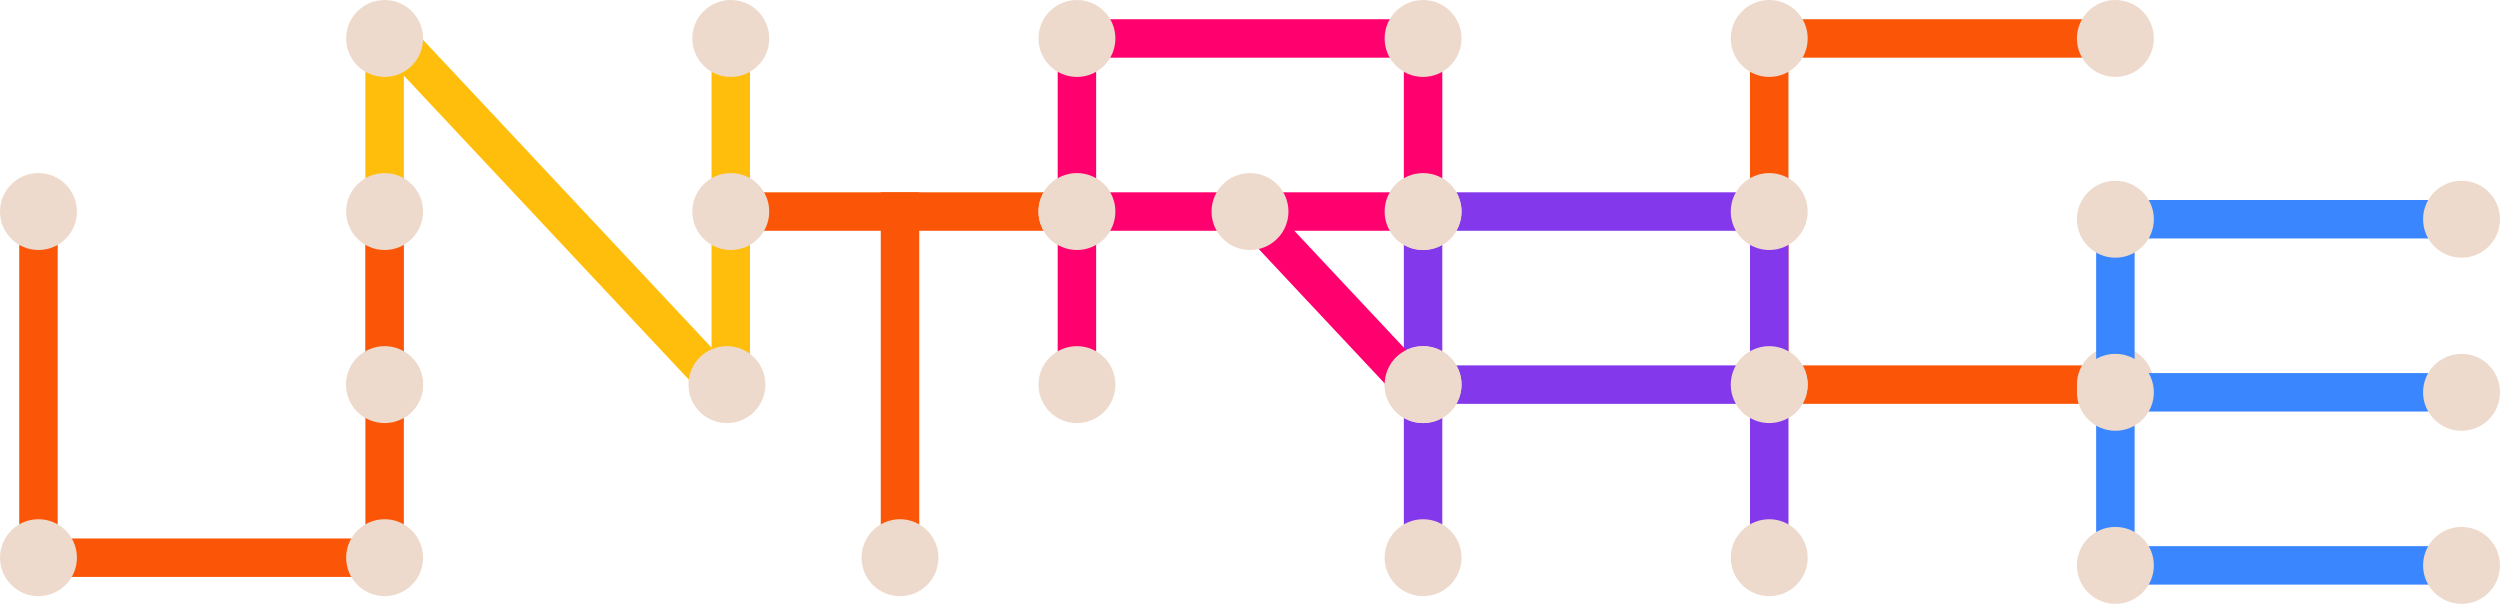
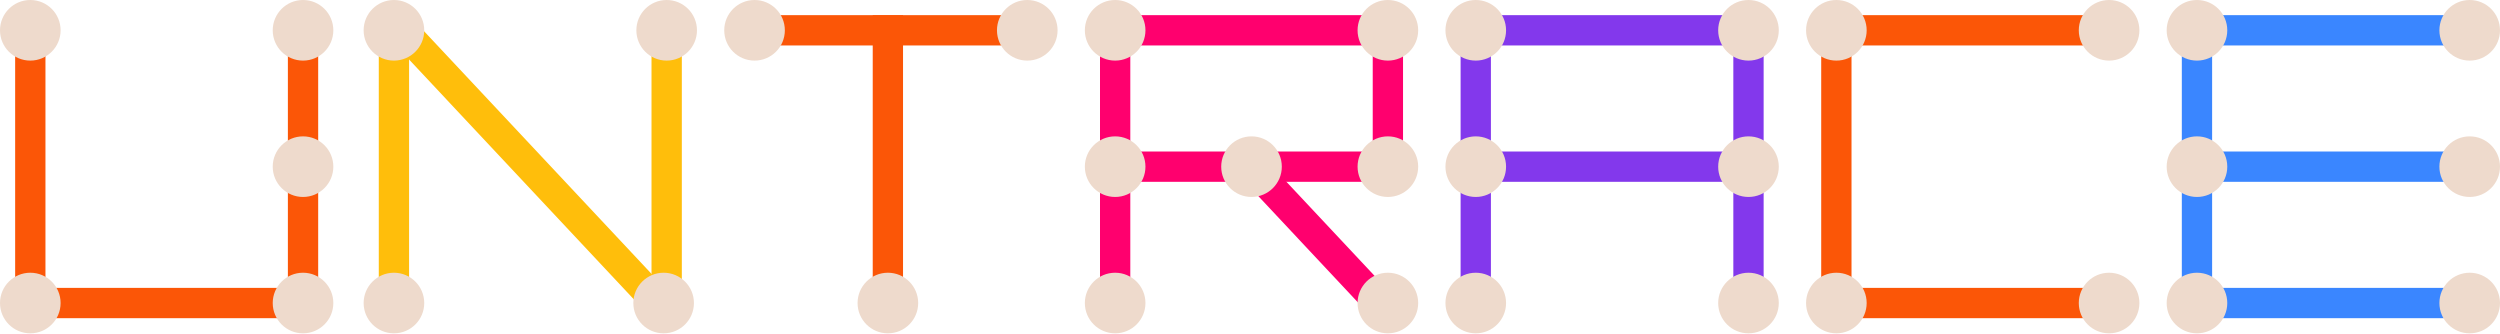
- <svg xmlns="http://www.w3.org/2000/svg" width="650" height="157" viewBox="0 0 650 157" fill="none">
-   <line x1="555" y1="10" x2="455" y2="10" stroke="#FB5607" stroke-width="10" />
-   <line x1="555" y1="100" x2="455" y2="100" stroke="#FB5607" stroke-width="10" />
-   <line x1="460" y1="5" x2="460" y2="105" stroke="#FB5607" stroke-width="10" />
-   <circle cx="460" cy="100" r="10" fill="#EEDACC" />
-   <circle cx="550" cy="100" r="10" fill="#EEDACC" />
-   <circle cx="460" cy="10" r="10" fill="#EEDACC" />
-   <circle cx="550" cy="10" r="10" fill="#EEDACC" />
-   <line x1="370" y1="150" x2="370" y2="50" stroke="#8338EC" stroke-width="10" />
-   <line x1="465" y1="55" x2="365" y2="55" stroke="#8338EC" stroke-width="10" />
-   <line x1="465" y1="100" x2="365" y2="100" stroke="#8338EC" stroke-width="10" />
-   <line x1="460" y1="150" x2="460" y2="50" stroke="#8338EC" stroke-width="10" />
-   <circle cx="460" cy="100" r="10" fill="#EEDACC" />
-   <circle cx="370" cy="55" r="10" fill="#EEDACC" />
-   <circle cx="460" cy="55" r="10" fill="#EEDACC" />
-   <circle cx="370" cy="100" r="10" fill="#EEDACC" />
-   <circle cx="370" cy="145" r="10" fill="#EEDACC" />
-   <circle cx="460" cy="145" r="10" fill="#EEDACC" />
-   <line x1="645" y1="57" x2="545" y2="57" stroke="#3A86FF" stroke-width="10" />
-   <line x1="645" y1="102" x2="545" y2="102" stroke="#3A86FF" stroke-width="10" />
-   <line x1="645" y1="147" x2="545" y2="147" stroke="#3A86FF" stroke-width="10" />
-   <line x1="550" y1="52" x2="550" y2="152" stroke="#3A86FF" stroke-width="10" />
-   <circle cx="550" cy="147" r="10" fill="#EEDACC" />
-   <circle cx="640" cy="147" r="10" fill="#EEDACC" />
-   <circle cx="550" cy="57" r="10" fill="#EEDACC" />
-   <circle cx="640" cy="57" r="10" fill="#EEDACC" />
-   <circle cx="550" cy="102" r="10" fill="#EEDACC" />
-   <circle cx="640" cy="102" r="10" fill="#EEDACC" />
-   <line x1="100" y1="5" x2="100" y2="105" stroke="#FFBE0B" stroke-width="10" />
-   <path d="M101.347 8.445L188.649 101.585" stroke="#FFBE0B" stroke-width="10" />
-   <line x1="190" y1="5" x2="190" y2="105" stroke="#FFBE0B" stroke-width="10" />
-   <circle cx="100" cy="100" r="10" fill="#EEDACC" />
-   <circle cx="189" cy="100" r="10" fill="#EEDACC" />
-   <circle cx="100" cy="10" r="10" fill="#EEDACC" />
-   <circle cx="190" cy="10" r="10" fill="#EEDACC" />
-   <line x1="234" y1="50" x2="234" y2="150" stroke="#FB5607" stroke-width="10" />
-   <line x1="185" y1="55" x2="285" y2="55" stroke="#FB5607" stroke-width="10" />
-   <circle cx="234" cy="145" r="10" fill="#EEDACC" />
-   <circle cx="190" cy="55" r="10" fill="#EEDACC" />
-   <circle cx="280" cy="55" r="10" fill="#EEDACC" />
-   <path d="M368.649 101.585L324.127 54.086" stroke="#FF006E" stroke-width="10" />
-   <line x1="370" y1="5" x2="370" y2="55" stroke="#FF006E" stroke-width="10" />
-   <line x1="275" y1="10" x2="375" y2="10" stroke="#FF006E" stroke-width="10" />
-   <line x1="275" y1="55" x2="375" y2="55" stroke="#FF006E" stroke-width="10" />
-   <line x1="280" y1="5" x2="280" y2="105" stroke="#FF006E" stroke-width="10" />
-   <circle cx="280" cy="10" r="10" fill="#EEDACC" />
-   <circle cx="370" cy="10" r="10" fill="#EEDACC" />
-   <circle cx="280" cy="55" r="10" fill="#EEDACC" />
-   <circle cx="370" cy="55" r="10" fill="#EEDACC" />
-   <circle cx="325" cy="55" r="10" fill="#EEDACC" />
-   <circle cx="280" cy="100" r="10" fill="#EEDACC" />
-   <circle cx="370" cy="100" r="10" fill="#EEDACC" />
-   <line x1="10" y1="50" x2="10" y2="150" stroke="#FB5607" stroke-width="10" />
-   <line x1="100" y1="50" x2="100" y2="150" stroke="#FB5607" stroke-width="10" />
-   <line x1="5" y1="145" x2="105" y2="145" stroke="#FB5607" stroke-width="10" />
-   <circle cx="100" cy="145" r="10" transform="rotate(-90 100 145)" fill="#EEDACC" />
-   <circle cx="100" cy="55" r="10" transform="rotate(-90 100 55)" fill="#EEDACC" />
-   <circle cx="10" cy="145" r="10" transform="rotate(-90 10 145)" fill="#EEDACC" />
-   <circle cx="10" cy="55" r="10" transform="rotate(-90 10 55)" fill="#EEDACC" />
-   <circle cx="100" cy="100" r="10" fill="#EEDACC" />
+ <svg xmlns="http://www.w3.org/2000/svg" width="825" height="110" viewBox="0 0 825 110" fill="none">
+   <line x1="701" y1="10" x2="601" y2="10" stroke="#FB5607" stroke-width="10" />
+   <line x1="701" y1="100" x2="601" y2="100" stroke="#FB5607" stroke-width="10" />
+   <line x1="606" y1="5" x2="606" y2="105" stroke="#FB5607" stroke-width="10" />
+   <circle cx="606" cy="100" r="10" fill="#EEDACC" />
+   <circle cx="696" cy="100" r="10" fill="#EEDACC" />
+   <circle cx="606" cy="10" r="10" fill="#EEDACC" />
+   <circle cx="696" cy="10" r="10" fill="#EEDACC" />
+   <line x1="487" y1="105" x2="487" y2="5" stroke="#8338EC" stroke-width="10" />
+   <line x1="582" y1="10" x2="482" y2="10" stroke="#8338EC" stroke-width="10" />
+   <line x1="582" y1="55" x2="482" y2="55" stroke="#8338EC" stroke-width="10" />
+   <line x1="577" y1="105" x2="577" y2="5" stroke="#8338EC" stroke-width="10" />
+   <circle cx="577" cy="55" r="10" fill="#EEDACC" />
+   <circle cx="487" cy="10" r="10" fill="#EEDACC" />
+   <circle cx="577" cy="10" r="10" fill="#EEDACC" />
+   <circle cx="487" cy="55" r="10" fill="#EEDACC" />
+   <circle cx="487" cy="100" r="10" fill="#EEDACC" />
+   <circle cx="577" cy="100" r="10" fill="#EEDACC" />
+   <line x1="820" y1="10" x2="720" y2="10" stroke="#3A86FF" stroke-width="10" />
+   <line x1="820" y1="55" x2="720" y2="55" stroke="#3A86FF" stroke-width="10" />
+   <line x1="820" y1="100" x2="720" y2="100" stroke="#3A86FF" stroke-width="10" />
+   <line x1="725" y1="5" x2="725" y2="105" stroke="#3A86FF" stroke-width="10" />
+   <circle cx="725" cy="100" r="10" fill="#EEDACC" />
+   <circle cx="815" cy="100" r="10" fill="#EEDACC" />
+   <circle cx="725" cy="10" r="10" fill="#EEDACC" />
+   <circle cx="815" cy="10" r="10" fill="#EEDACC" />
+   <circle cx="725" cy="55" r="10" fill="#EEDACC" />
+   <circle cx="815" cy="55" r="10" fill="#EEDACC" />
+   <line x1="130" y1="5" x2="130" y2="105" stroke="#FFBE0B" stroke-width="10" />
+   <path d="M131.347 8.445L218.649 101.585" stroke="#FFBE0B" stroke-width="10" />
+   <line x1="220" y1="5" x2="220" y2="105" stroke="#FFBE0B" stroke-width="10" />
+   <circle cx="130" cy="100" r="10" fill="#EEDACC" />
+   <circle cx="219" cy="100" r="10" fill="#EEDACC" />
+   <circle cx="130" cy="10" r="10" fill="#EEDACC" />
+   <circle cx="220" cy="10" r="10" fill="#EEDACC" />
+   <line x1="293" y1="5" x2="293" y2="105" stroke="#FB5607" stroke-width="10" />
+   <line x1="244" y1="10" x2="344" y2="10" stroke="#FB5607" stroke-width="10" />
+   <circle cx="293" cy="100" r="10" fill="#EEDACC" />
+   <circle cx="249" cy="10" r="10" fill="#EEDACC" />
+   <circle cx="339" cy="10" r="10" fill="#EEDACC" />
+   <path d="M456.649 101.585L412.127 54.086" stroke="#FF006E" stroke-width="10" />
+   <line x1="458" y1="5" x2="458" y2="55" stroke="#FF006E" stroke-width="10" />
+   <line x1="363" y1="10" x2="463" y2="10" stroke="#FF006E" stroke-width="10" />
+   <line x1="363" y1="55" x2="463" y2="55" stroke="#FF006E" stroke-width="10" />
+   <line x1="368" y1="5" x2="368" y2="105" stroke="#FF006E" stroke-width="10" />
+   <circle cx="368" cy="10" r="10" fill="#EEDACC" />
+   <circle cx="458" cy="10" r="10" fill="#EEDACC" />
+   <circle cx="368" cy="55" r="10" fill="#EEDACC" />
+   <circle cx="458" cy="55" r="10" fill="#EEDACC" />
+   <circle cx="413" cy="55" r="10" fill="#EEDACC" />
+   <circle cx="368" cy="100" r="10" fill="#EEDACC" />
+   <circle cx="458" cy="100" r="10" fill="#EEDACC" />
+   <line x1="10" y1="5" x2="10" y2="105" stroke="#FB5607" stroke-width="10" />
+   <line x1="100" y1="5" x2="100" y2="105" stroke="#FB5607" stroke-width="10" />
+   <line x1="5" y1="100" x2="105" y2="100" stroke="#FB5607" stroke-width="10" />
+   <circle cx="100" cy="100" r="10" transform="rotate(-90 100 100)" fill="#EEDACC" />
+   <circle cx="100" cy="10" r="10" transform="rotate(-90 100 10)" fill="#EEDACC" />
+   <circle cx="10" cy="100" r="10" transform="rotate(-90 10 100)" fill="#EEDACC" />
+   <circle cx="10" cy="10" r="10" transform="rotate(-90 10 10)" fill="#EEDACC" />
+   <circle cx="100" cy="55" r="10" fill="#EEDACC" />
</svg>
